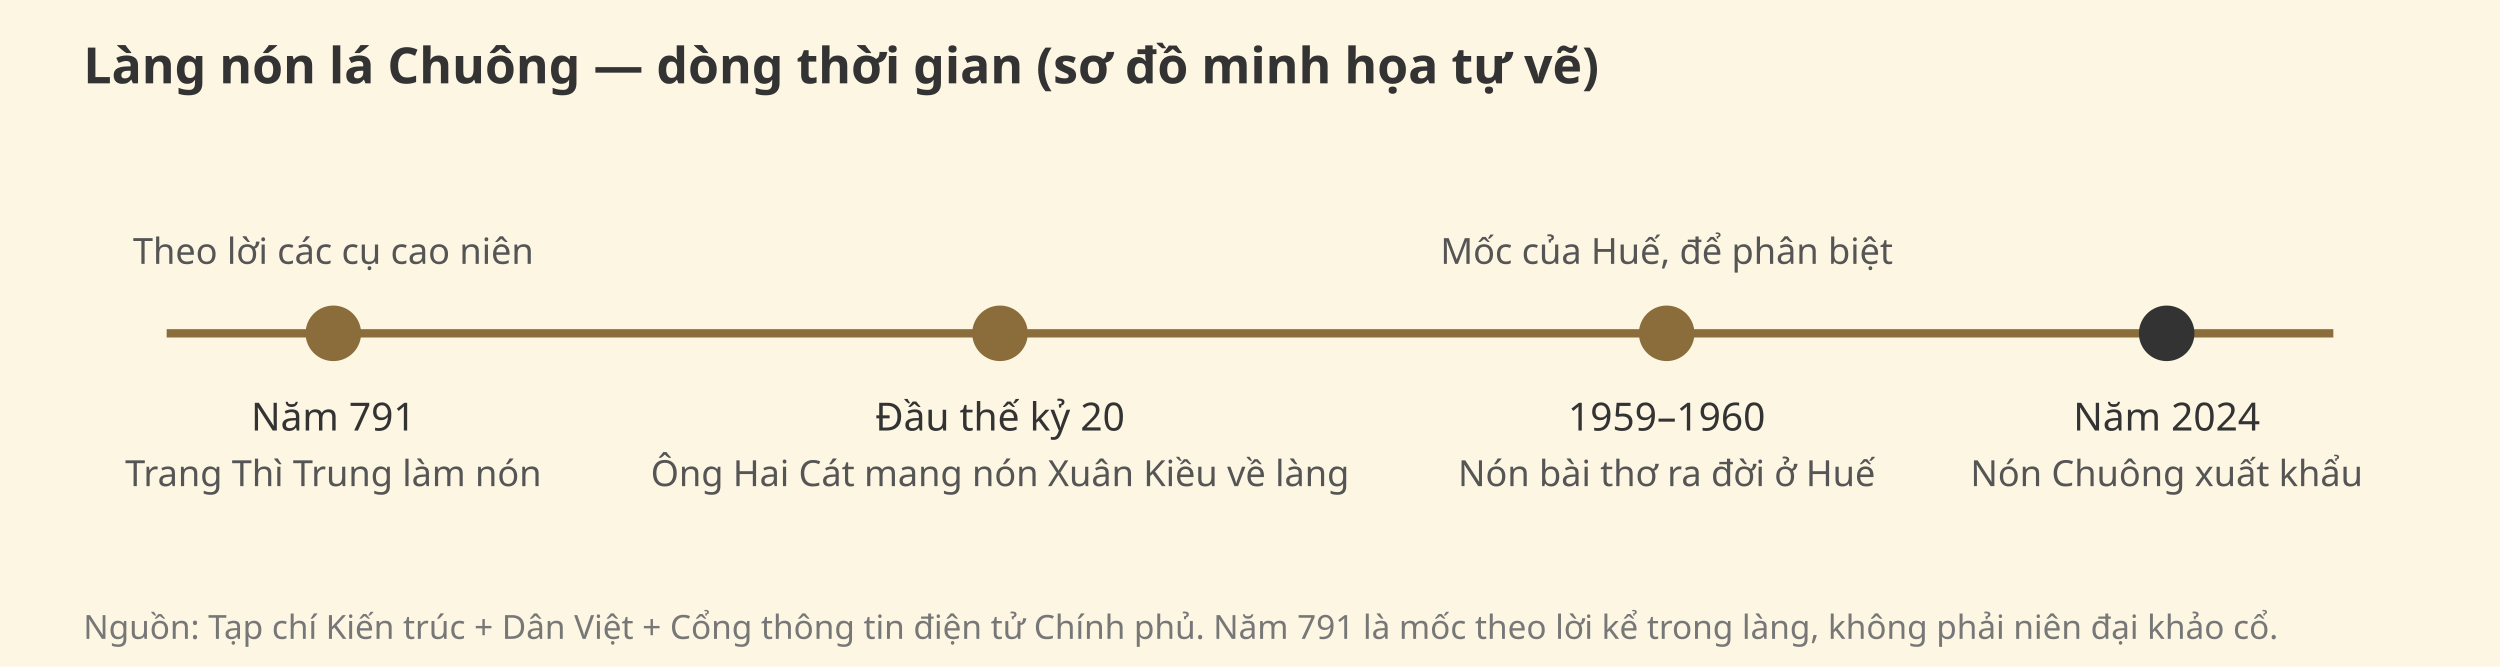
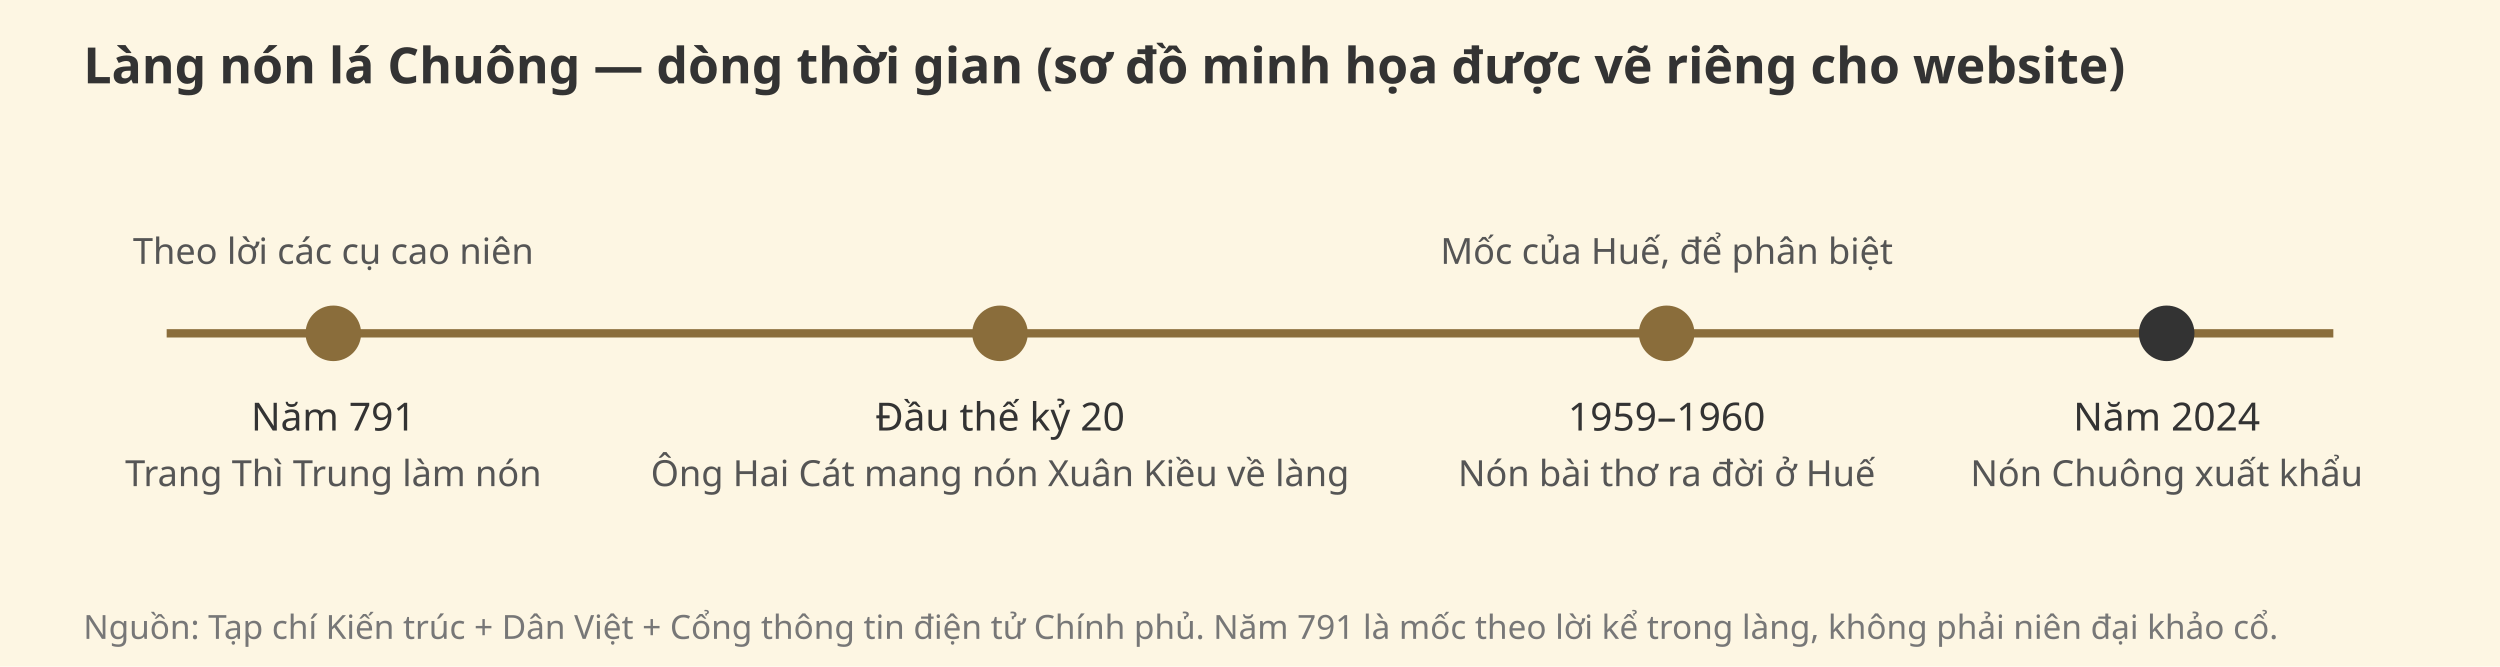
<svg xmlns="http://www.w3.org/2000/svg" width="900" height="240" viewBox="0 0 900 240" role="img" aria-label="Sơ đồ dòng thời gian làng nón lá Chuông từ năm 791 đến năm 2024">
  <rect width="900" height="240" fill="#fdf6e3" />
-   <text x="30" y="30" font-family="sans-serif" font-size="18" font-weight="bold" fill="#333">Làng nón lá Chuông — dòng thời gian (sơ đồ minh họa tự vẽ)</text>
+   <text x="30" y="30" font-family="sans-serif" font-size="18" font-weight="bold" fill="#333">Làng nón lá Chuông — dòng thời gian (sơ đồ minh họa được vẽ riêng cho website)</text>
  <line x1="60" y1="120" x2="840" y2="120" stroke="#8a6d3b" stroke-width="3" />
  <circle cx="120" cy="120" r="10" fill="#8a6d3b" />
  <text x="120" y="155" text-anchor="middle" font-family="sans-serif" font-size="14" fill="#333">Năm 791</text>
  <text x="120" y="175" text-anchor="middle" font-family="sans-serif" font-size="13" fill="#555">Trang Thì Trung làm nón</text>
  <text x="120" y="95" text-anchor="middle" font-family="sans-serif" font-size="13" fill="#555">Theo lời các cụ cao niên</text>
  <circle cx="360" cy="120" r="10" fill="#8a6d3b" />
  <text x="360" y="155" text-anchor="middle" font-family="sans-serif" font-size="14" fill="#333">Đầu thế kỷ 20</text>
  <text x="360" y="175" text-anchor="middle" font-family="sans-serif" font-size="13" fill="#555">Ông Hai Cát mang nón Xuân Kiều về làng</text>
  <circle cx="600" cy="120" r="10" fill="#8a6d3b" />
  <text x="600" y="155" text-anchor="middle" font-family="sans-serif" font-size="14" fill="#333">1959–1960</text>
  <text x="600" y="175" text-anchor="middle" font-family="sans-serif" font-size="13" fill="#555">Nón bài thơ ra đời ở Huế</text>
  <text x="600" y="95" text-anchor="middle" font-family="sans-serif" font-size="13" fill="#555">Mốc của Huế, để phân biệt</text>
  <circle cx="780" cy="120" r="10" fill="#333" />
  <text x="780" y="155" text-anchor="middle" font-family="sans-serif" font-size="14" fill="#333">Năm 2024</text>
  <text x="780" y="175" text-anchor="middle" font-family="sans-serif" font-size="13" fill="#555">Nón Chuông xuất khẩu</text>
  <text x="30" y="230" font-family="sans-serif" font-size="12" fill="#777">Nguồn: Tạp chí Kiến trúc + Dân Việt + Cổng thông tin điện tử Chính phủ. Năm 791 là mốc theo lời kể trong làng, không phải niên đại khảo cổ.</text>
</svg>
